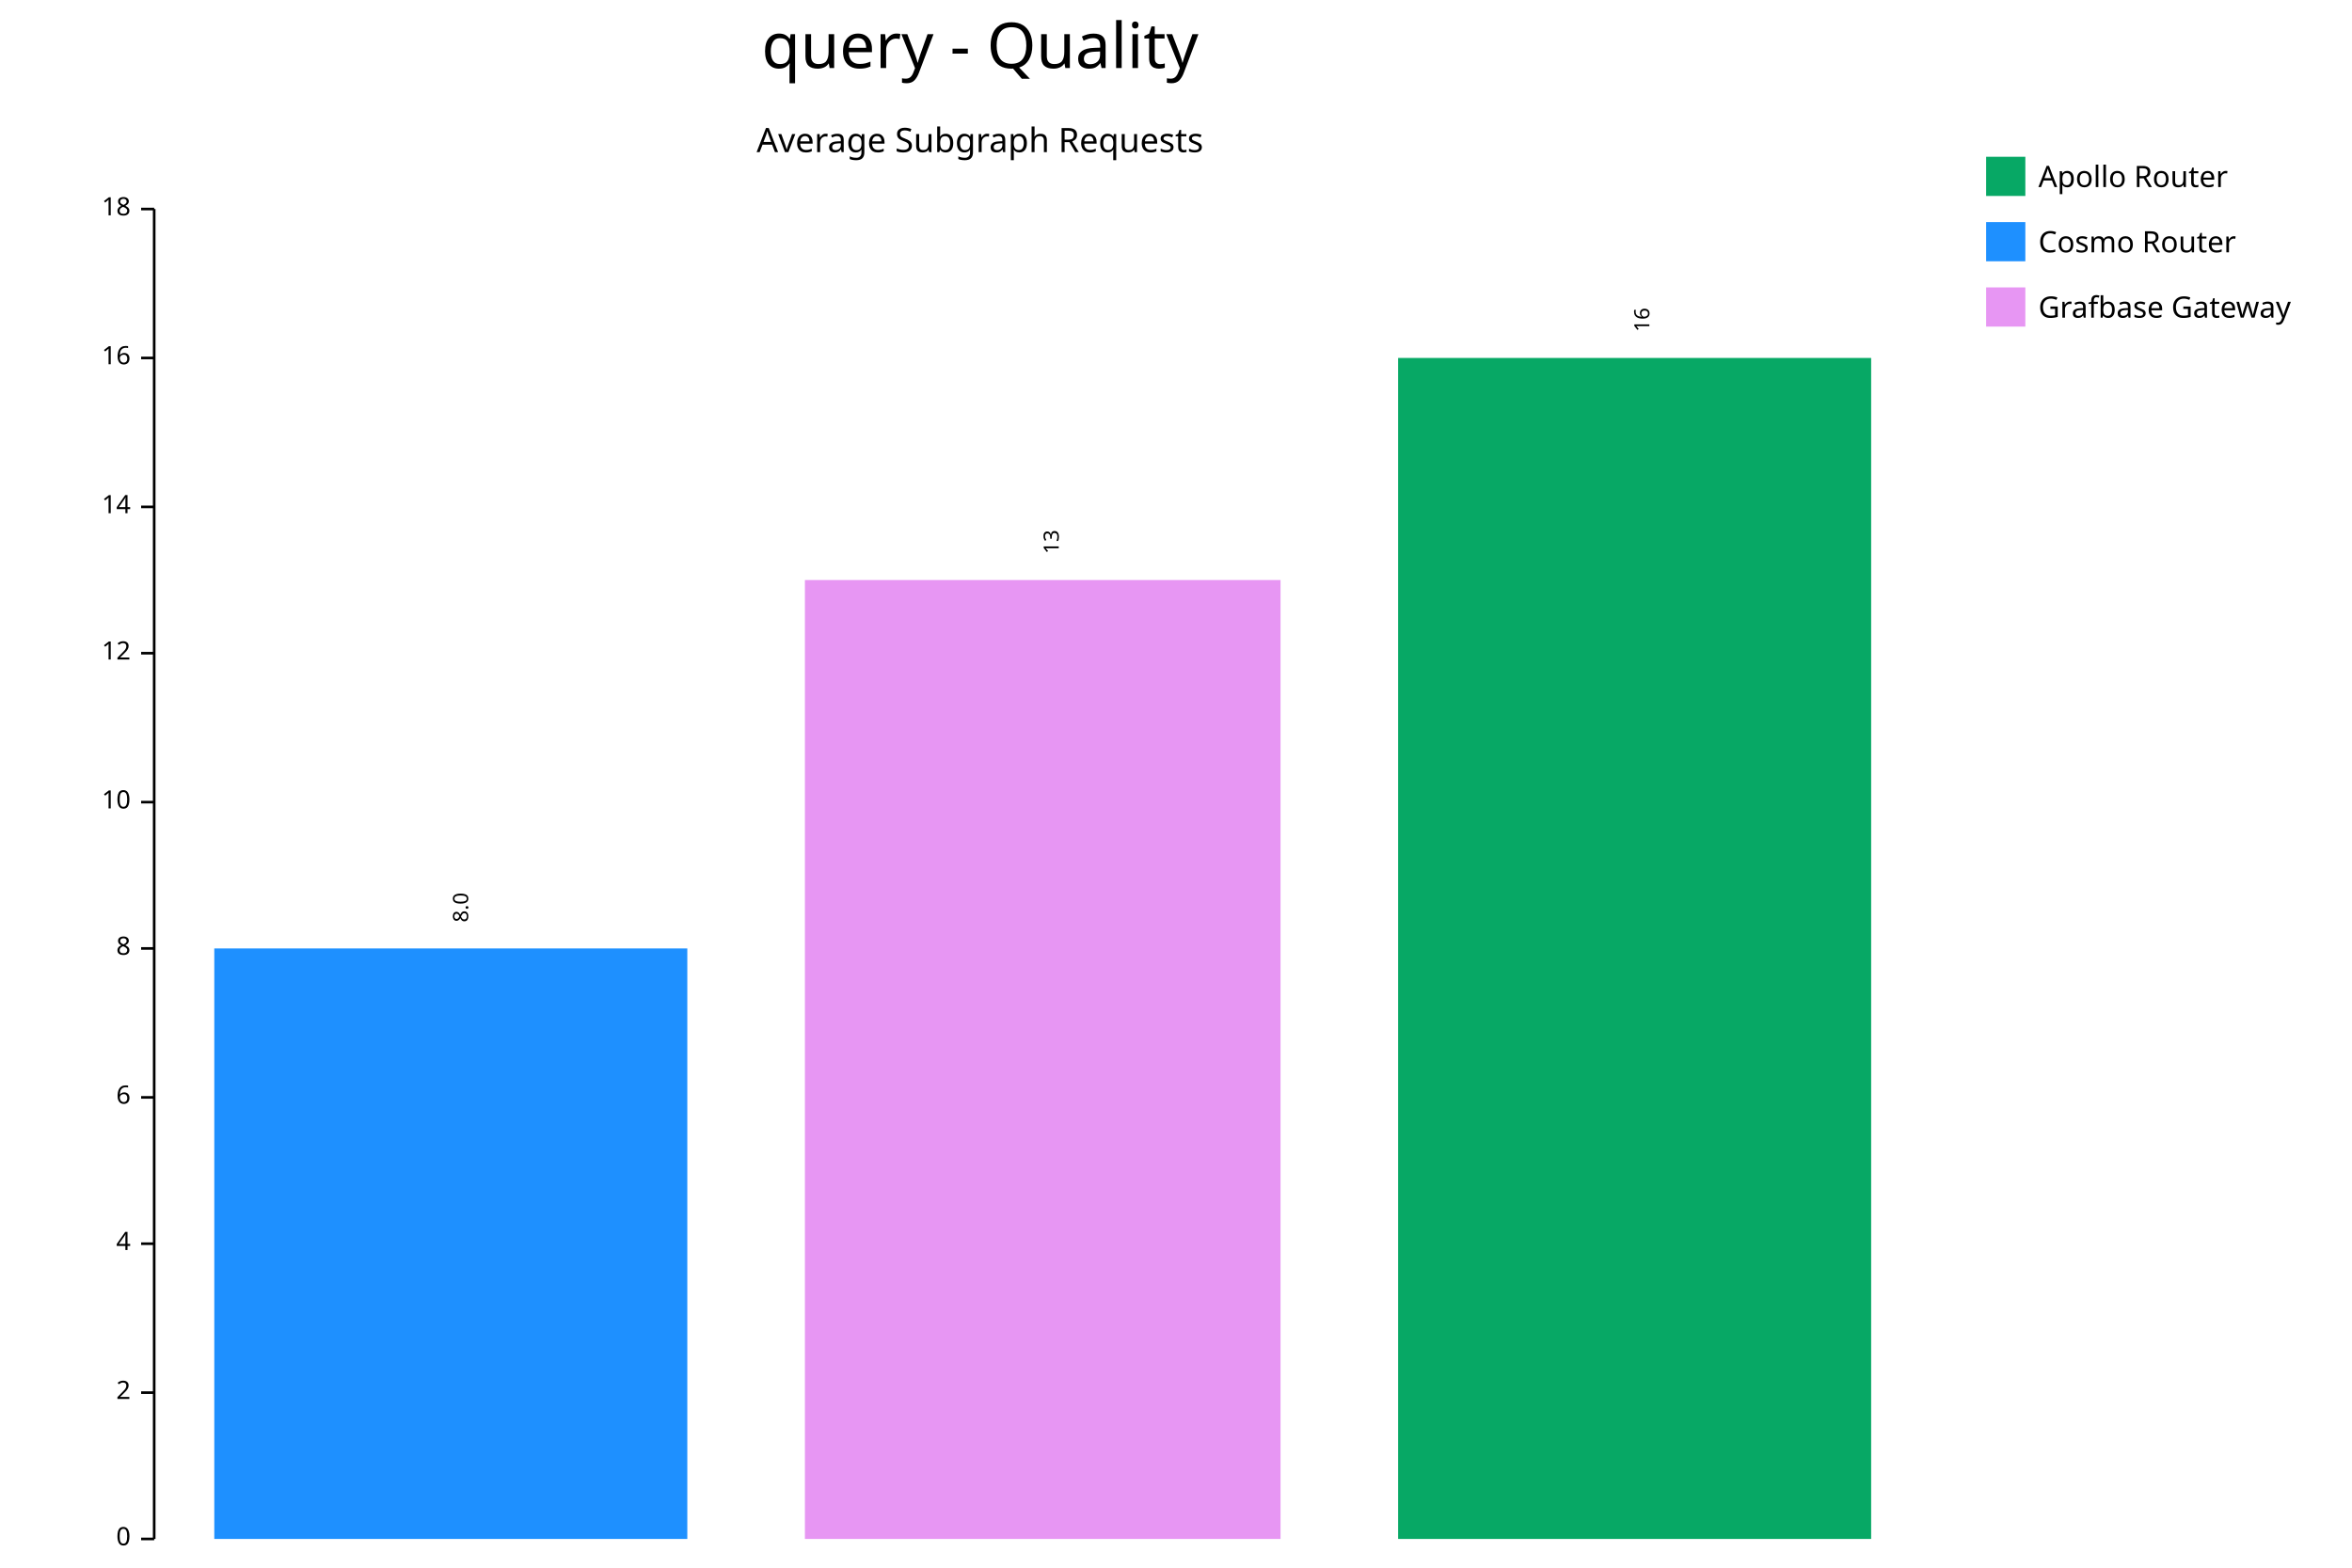
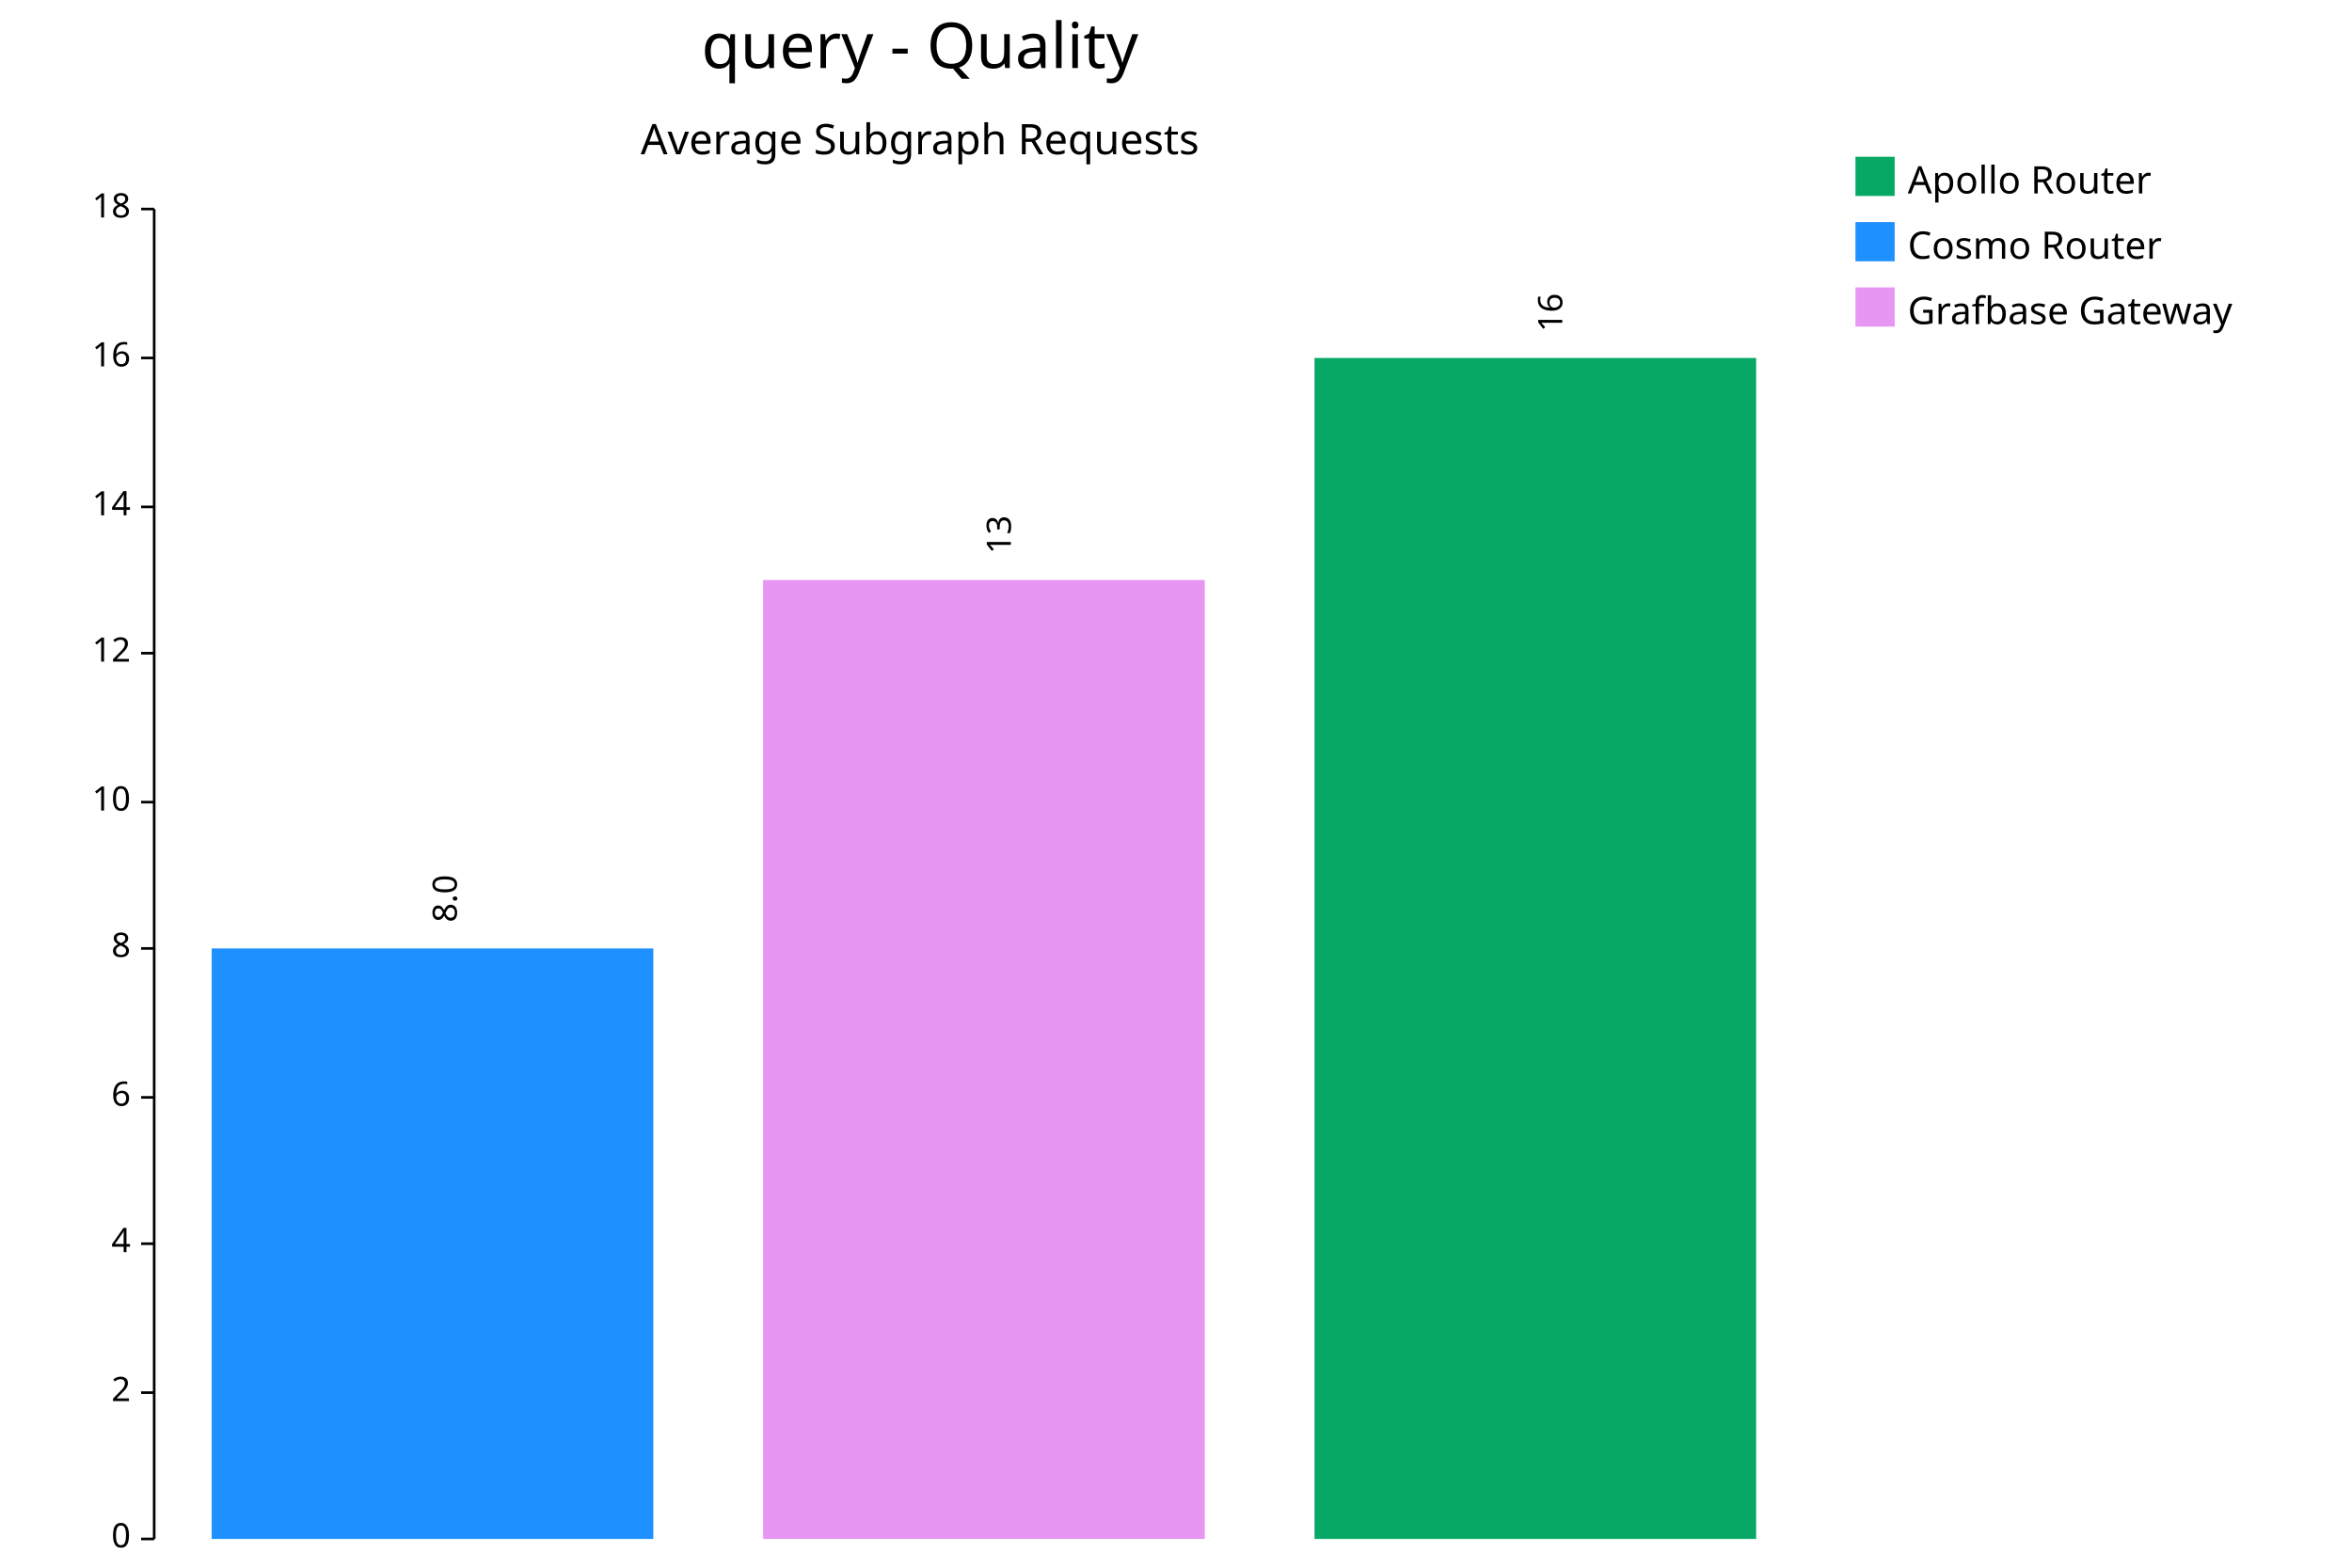
<svg xmlns="http://www.w3.org/2000/svg" width="900" height="600" viewBox="0 0 900 600">
-   <text x="375" y="20" dy="0.5ex" text-anchor="middle" font-family="sans-serif" font-size="24.194" opacity="1" fill="#000000">
+   <text x="352" y="20" dy="0.5ex" text-anchor="middle" font-family="sans-serif" font-size="24.194" opacity="1" fill="#000000">
query - Quality
</text>
-   <text x="375" y="55" dy="0.5ex" text-anchor="middle" font-family="sans-serif" font-size="12.903" opacity="1" fill="#000000">
+   <text x="352" y="55" dy="0.5ex" text-anchor="middle" font-family="sans-serif" font-size="16.129" opacity="1" fill="#000000">
Average Subgraph Requests
</text>
  <polyline fill="none" opacity="1" stroke="#000000" stroke-width="1" points="59,80 59,589 " />
-   <text x="50" y="589" dy="0.5ex" text-anchor="end" font-family="sans-serif" font-size="9.677" opacity="1" fill="#000000">
+   <text x="50" y="589" dy="0.5ex" text-anchor="end" font-family="sans-serif" font-size="12.903" opacity="1" fill="#000000">
0
</text>
  <polyline fill="none" opacity="1" stroke="#000000" stroke-width="1" points="54,589 59,589 " />
-   <text x="50" y="533" dy="0.5ex" text-anchor="end" font-family="sans-serif" font-size="9.677" opacity="1" fill="#000000">
+   <text x="50" y="533" dy="0.5ex" text-anchor="end" font-family="sans-serif" font-size="12.903" opacity="1" fill="#000000">
2
</text>
  <polyline fill="none" opacity="1" stroke="#000000" stroke-width="1" points="54,533 59,533 " />
-   <text x="50" y="476" dy="0.5ex" text-anchor="end" font-family="sans-serif" font-size="9.677" opacity="1" fill="#000000">
+   <text x="50" y="476" dy="0.5ex" text-anchor="end" font-family="sans-serif" font-size="12.903" opacity="1" fill="#000000">
4
</text>
  <polyline fill="none" opacity="1" stroke="#000000" stroke-width="1" points="54,476 59,476 " />
-   <text x="50" y="420" dy="0.5ex" text-anchor="end" font-family="sans-serif" font-size="9.677" opacity="1" fill="#000000">
+   <text x="50" y="420" dy="0.5ex" text-anchor="end" font-family="sans-serif" font-size="12.903" opacity="1" fill="#000000">
6
</text>
  <polyline fill="none" opacity="1" stroke="#000000" stroke-width="1" points="54,420 59,420 " />
-   <text x="50" y="363" dy="0.5ex" text-anchor="end" font-family="sans-serif" font-size="9.677" opacity="1" fill="#000000">
+   <text x="50" y="363" dy="0.5ex" text-anchor="end" font-family="sans-serif" font-size="12.903" opacity="1" fill="#000000">
8
</text>
  <polyline fill="none" opacity="1" stroke="#000000" stroke-width="1" points="54,363 59,363 " />
-   <text x="50" y="307" dy="0.5ex" text-anchor="end" font-family="sans-serif" font-size="9.677" opacity="1" fill="#000000">
+   <text x="50" y="307" dy="0.5ex" text-anchor="end" font-family="sans-serif" font-size="12.903" opacity="1" fill="#000000">
10
</text>
  <polyline fill="none" opacity="1" stroke="#000000" stroke-width="1" points="54,307 59,307 " />
-   <text x="50" y="250" dy="0.5ex" text-anchor="end" font-family="sans-serif" font-size="9.677" opacity="1" fill="#000000">
+   <text x="50" y="250" dy="0.5ex" text-anchor="end" font-family="sans-serif" font-size="12.903" opacity="1" fill="#000000">
12
</text>
  <polyline fill="none" opacity="1" stroke="#000000" stroke-width="1" points="54,250 59,250 " />
-   <text x="50" y="194" dy="0.5ex" text-anchor="end" font-family="sans-serif" font-size="9.677" opacity="1" fill="#000000">
+   <text x="50" y="194" dy="0.5ex" text-anchor="end" font-family="sans-serif" font-size="12.903" opacity="1" fill="#000000">
14
</text>
  <polyline fill="none" opacity="1" stroke="#000000" stroke-width="1" points="54,194 59,194 " />
-   <text x="50" y="137" dy="0.5ex" text-anchor="end" font-family="sans-serif" font-size="9.677" opacity="1" fill="#000000">
+   <text x="50" y="137" dy="0.5ex" text-anchor="end" font-family="sans-serif" font-size="12.903" opacity="1" fill="#000000">
16
</text>
  <polyline fill="none" opacity="1" stroke="#000000" stroke-width="1" points="54,137 59,137 " />
-   <text x="50" y="80" dy="0.5ex" text-anchor="end" font-family="sans-serif" font-size="9.677" opacity="1" fill="#000000">
+   <text x="50" y="80" dy="0.5ex" text-anchor="end" font-family="sans-serif" font-size="12.903" opacity="1" fill="#000000">
18
</text>
  <polyline fill="none" opacity="1" stroke="#000000" stroke-width="1" points="54,80 59,80 " />
-   <rect x="82" y="363" width="181" height="226" opacity="1" fill="#1E90FF" stroke="none" />
-   <text x="173" y="353" dy="0.76em" text-anchor="start" font-family="sans-serif" font-size="8.065" opacity="1" fill="#000000" transform="rotate(270, 173, 353)">
+   <rect x="81" y="363" width="169" height="226" opacity="1" fill="#1E90FF" stroke="none" />
+   <text x="165" y="353" dy="0.76em" text-anchor="start" font-family="sans-serif" font-size="12.903" opacity="1" fill="#000000" transform="rotate(270, 165, 353)">
8.0
</text>
-   <rect x="308" y="222" width="182" height="367" opacity="1" fill="#E796F3" stroke="none" />
-   <text x="399" y="212" dy="0.76em" text-anchor="start" font-family="sans-serif" font-size="8.065" opacity="1" fill="#000000" transform="rotate(270, 399, 212)">
+   <rect x="292" y="222" width="169" height="367" opacity="1" fill="#E796F3" stroke="none" />
+   <text x="377" y="212" dy="0.76em" text-anchor="start" font-family="sans-serif" font-size="12.903" opacity="1" fill="#000000" transform="rotate(270, 377, 212)">
13
</text>
-   <rect x="535" y="137" width="181" height="452" opacity="1" fill="#07A865" stroke="none" />
-   <text x="625" y="127" dy="0.76em" text-anchor="start" font-family="sans-serif" font-size="8.065" opacity="1" fill="#000000" transform="rotate(270, 625, 127)">
+   <rect x="503" y="137" width="169" height="452" opacity="1" fill="#07A865" stroke="none" />
+   <text x="588" y="127" dy="0.76em" text-anchor="start" font-family="sans-serif" font-size="12.903" opacity="1" fill="#000000" transform="rotate(270, 588, 127)">
16
</text>
-   <rect x="760" y="60" width="15" height="15" opacity="1" fill="#07A865" stroke="none" />
-   <text x="780" y="63" dy="0.76em" text-anchor="start" font-family="sans-serif" font-size="11.29" opacity="1" fill="#000000">
+   <rect x="710" y="60" width="15" height="15" opacity="1" fill="#07A865" stroke="none" />
+   <text x="730" y="63" dy="0.76em" text-anchor="start" font-family="sans-serif" font-size="14.516" opacity="1" fill="#000000">
Apollo Router
</text>
-   <rect x="760" y="85" width="15" height="15" opacity="1" fill="#1E90FF" stroke="none" />
-   <text x="780" y="88" dy="0.76em" text-anchor="start" font-family="sans-serif" font-size="11.29" opacity="1" fill="#000000">
+   <rect x="710" y="85" width="15" height="15" opacity="1" fill="#1E90FF" stroke="none" />
+   <text x="730" y="88" dy="0.76em" text-anchor="start" font-family="sans-serif" font-size="14.516" opacity="1" fill="#000000">
Cosmo Router
</text>
-   <rect x="760" y="110" width="15" height="15" opacity="1" fill="#E796F3" stroke="none" />
-   <text x="780" y="113" dy="0.76em" text-anchor="start" font-family="sans-serif" font-size="11.29" opacity="1" fill="#000000">
+   <rect x="710" y="110" width="15" height="15" opacity="1" fill="#E796F3" stroke="none" />
+   <text x="730" y="113" dy="0.76em" text-anchor="start" font-family="sans-serif" font-size="14.516" opacity="1" fill="#000000">
Grafbase Gateway
</text>
</svg>
